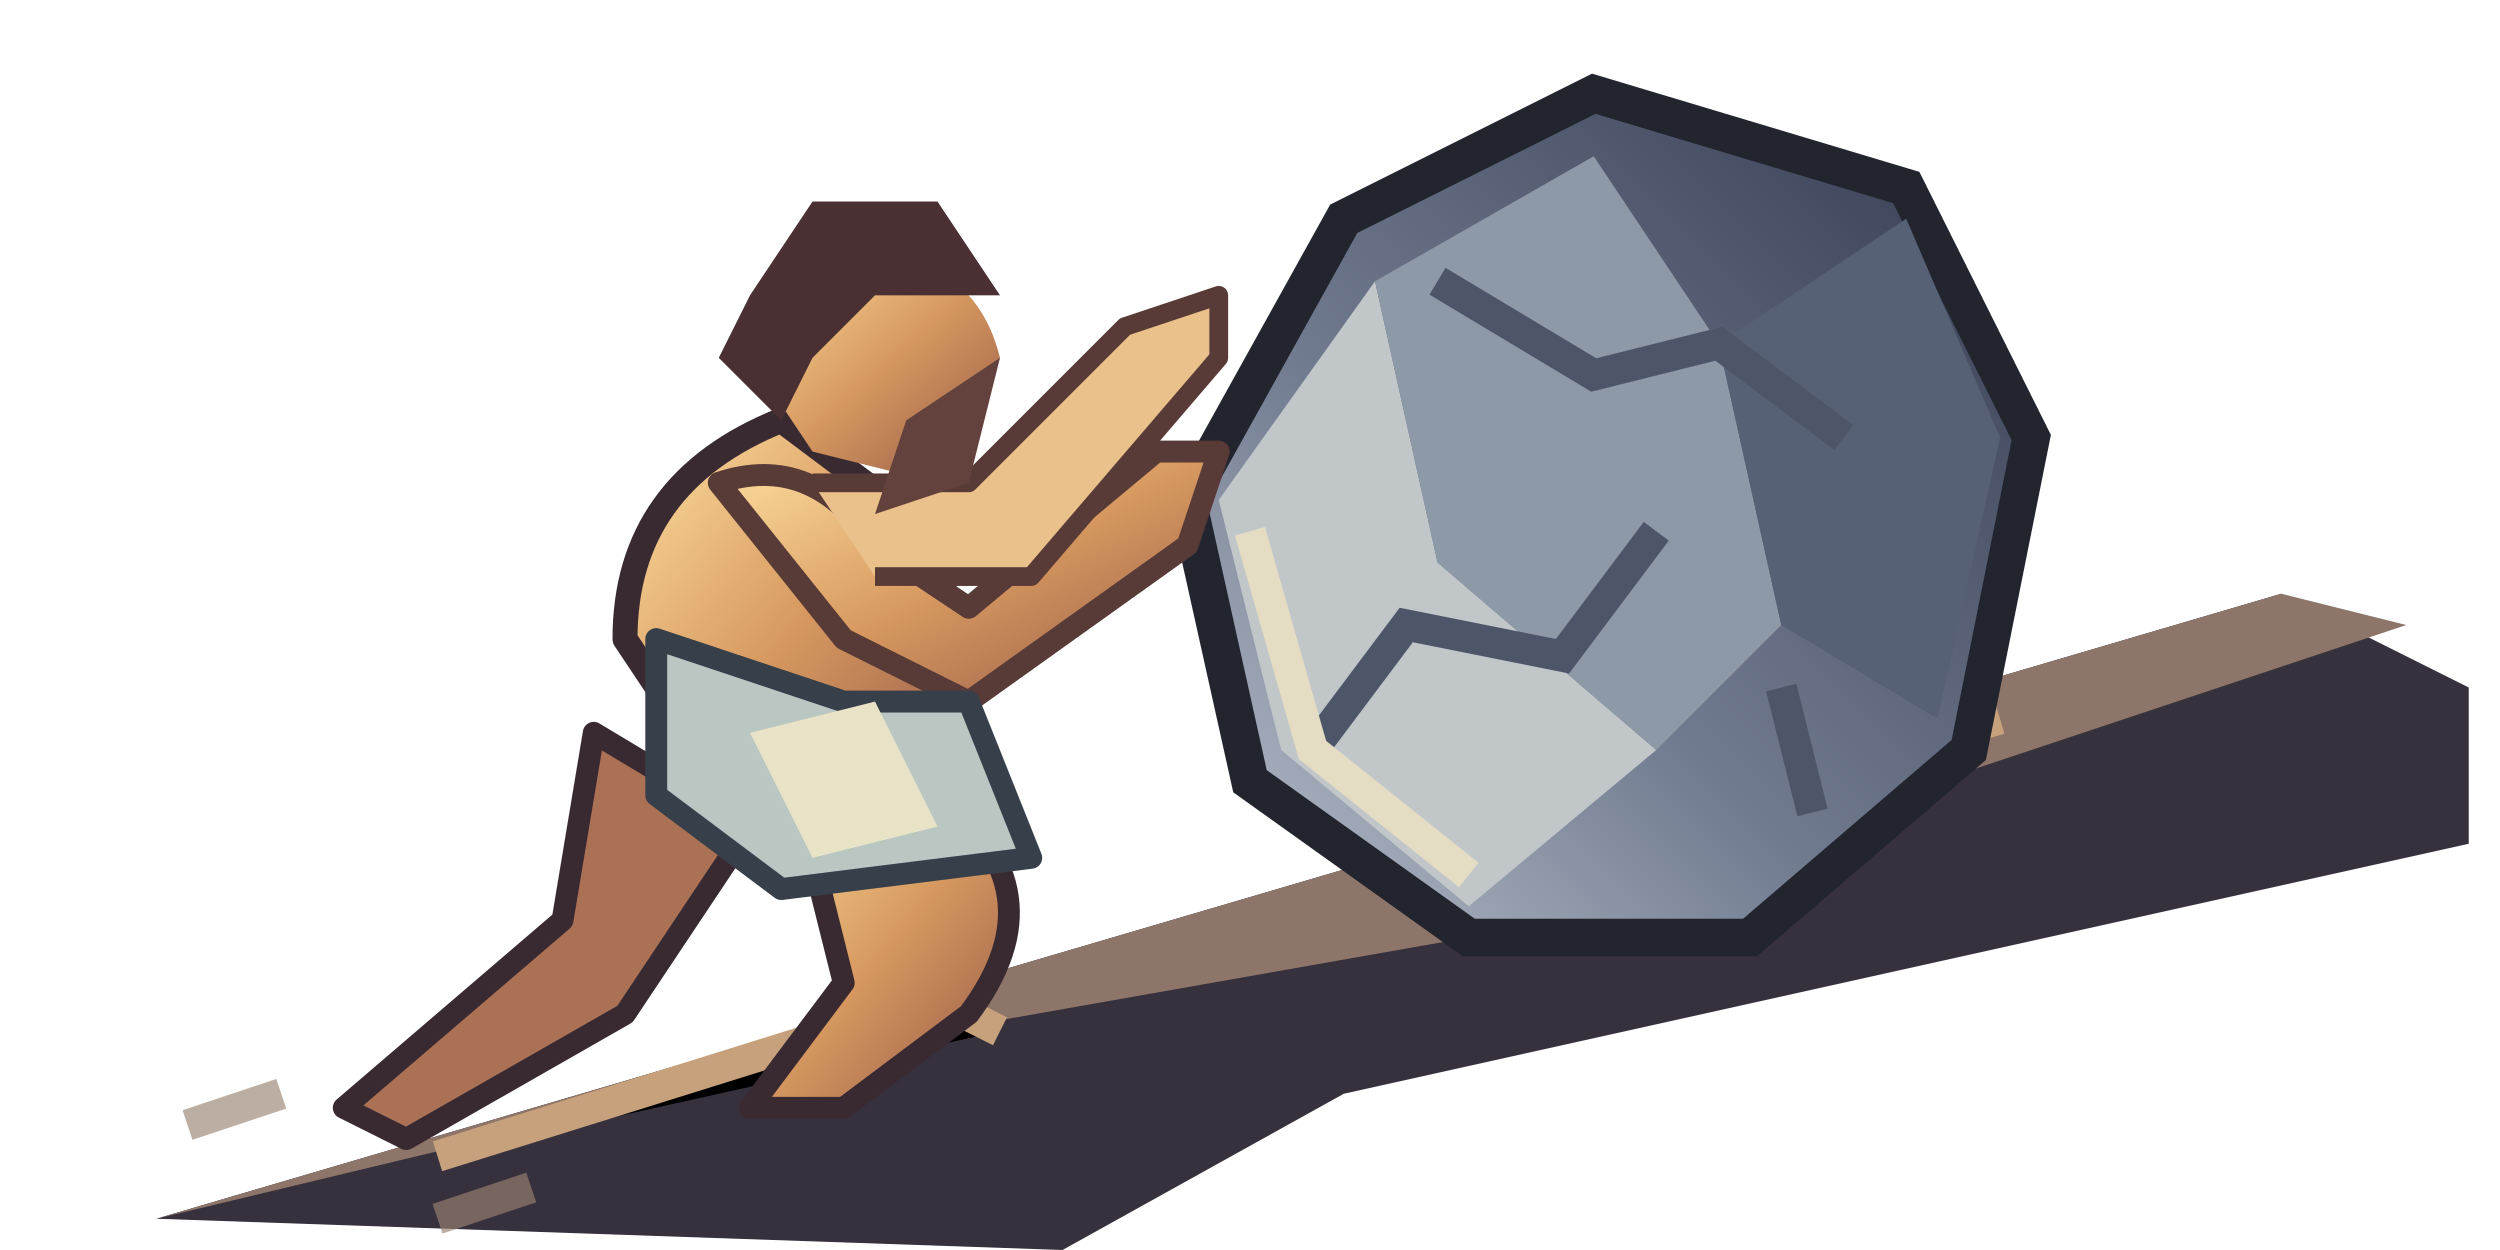
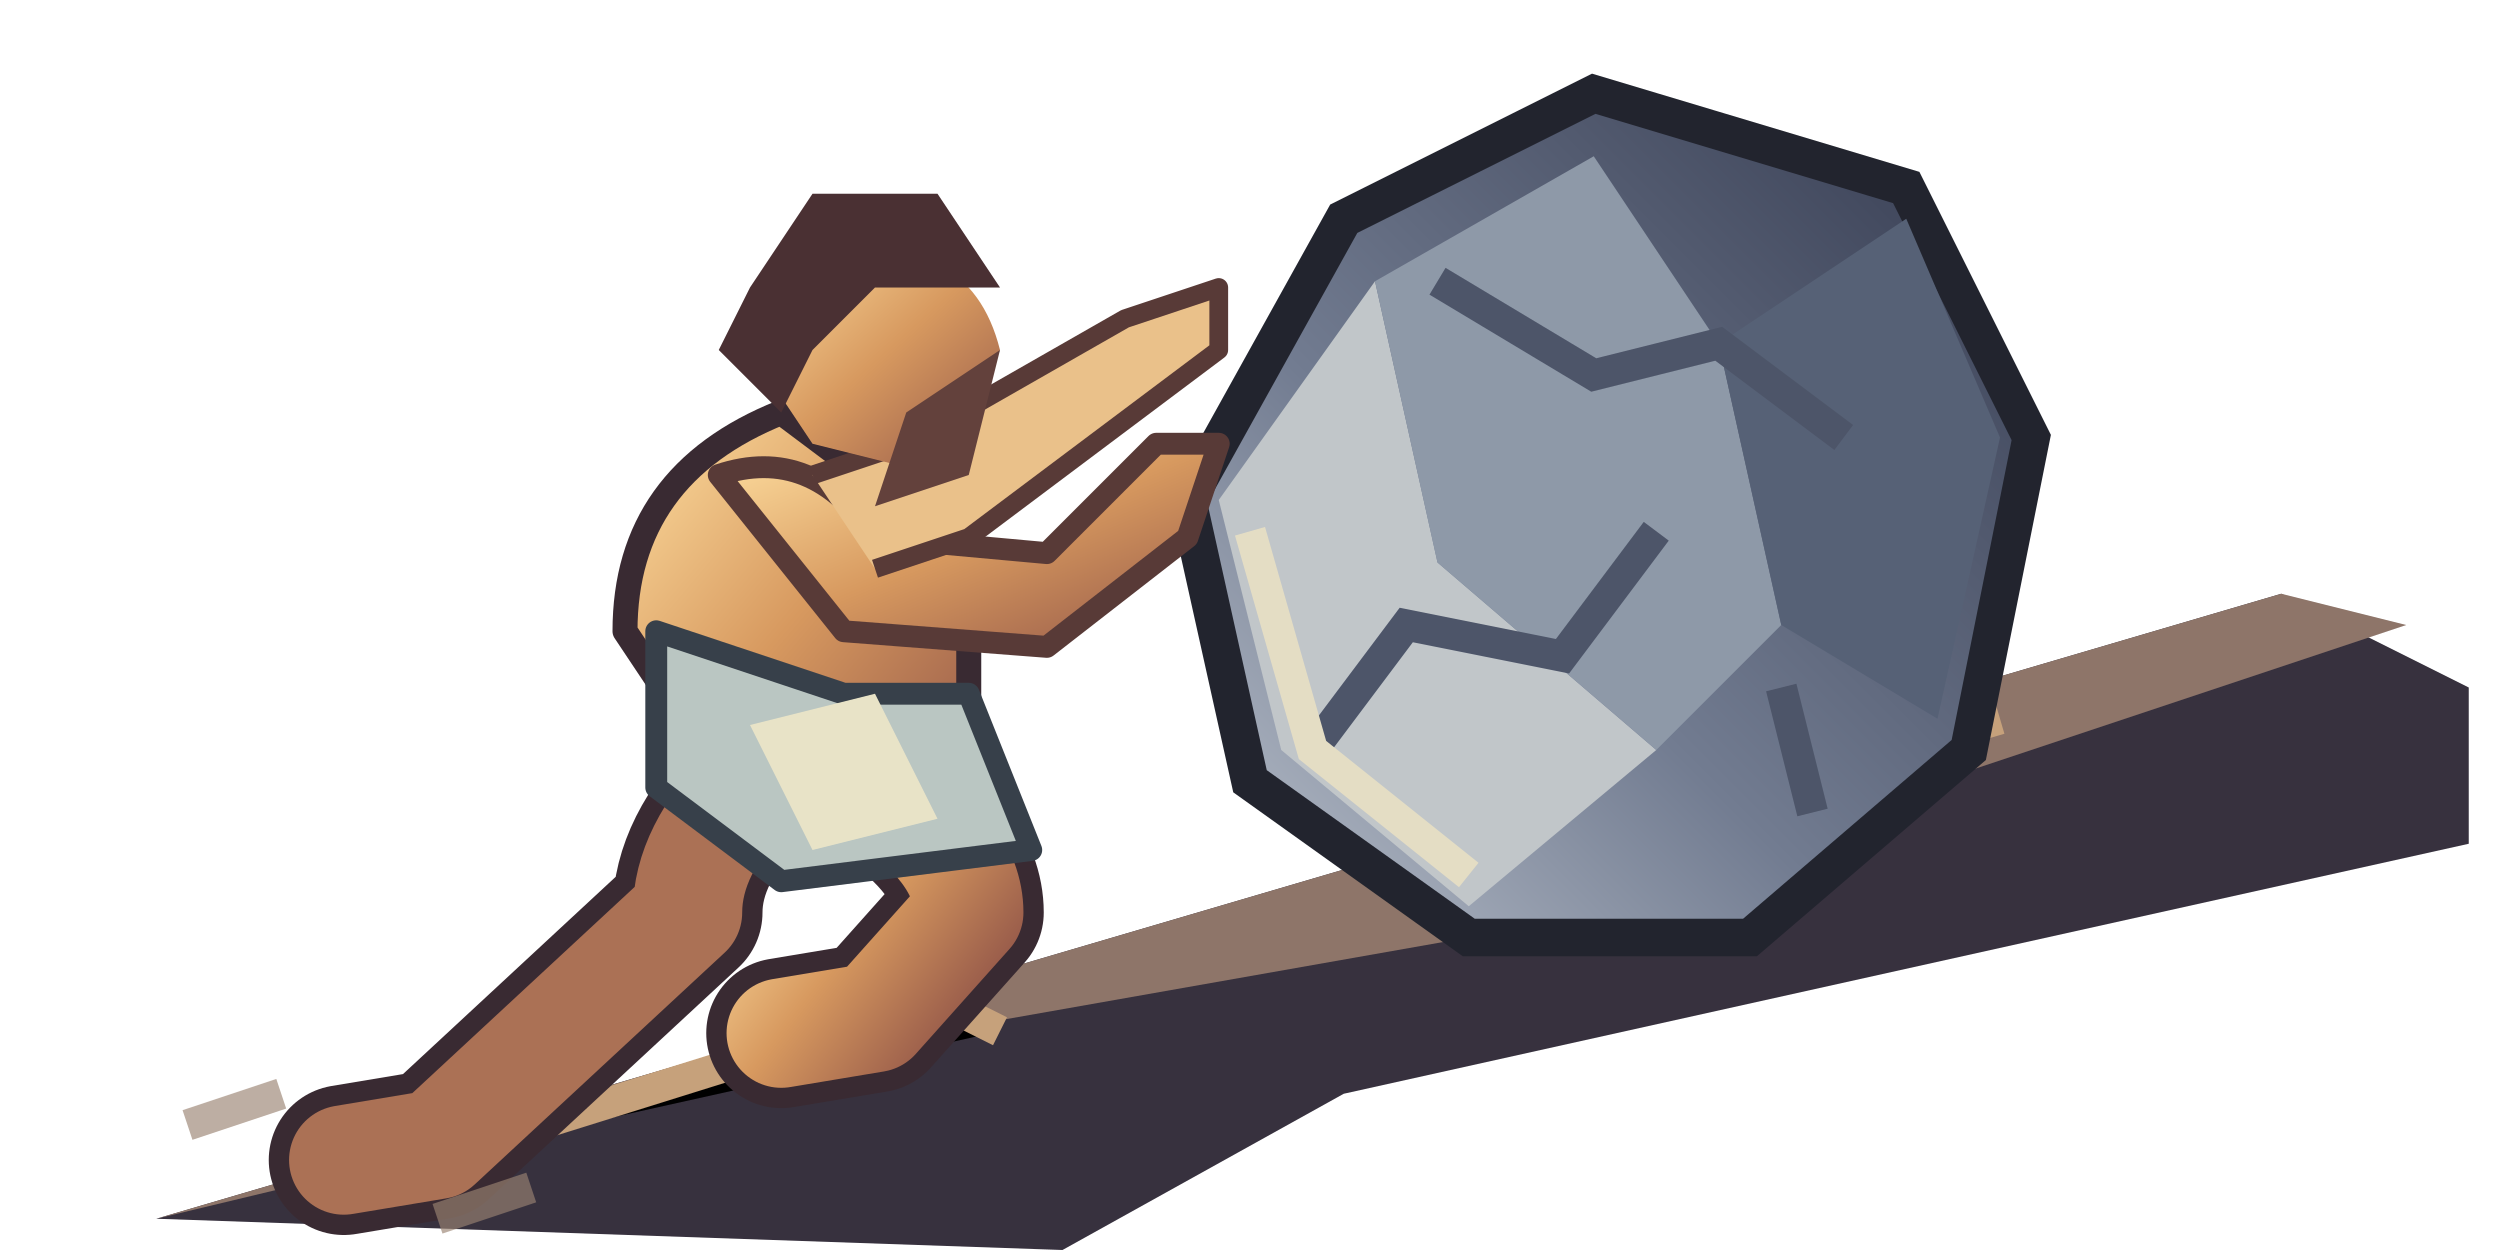
<svg xmlns="http://www.w3.org/2000/svg" width="80" height="40" viewBox="0 0 80 40">
  <defs>
    <linearGradient id="fire" x1="0%" y1="100%" x2="20%" y2="0%">
      <stop stop-color="#ffe595" />
      <stop offset=".42" stop-color="#ffb638" />
      <stop offset=".75" stop-color="#ff6026" />
      <stop offset="1" stop-color="#ca2926" />
    </linearGradient>
    <linearGradient id="stone" x2="100%" y2="100%">
      <stop stop-color="#bdc4ce" />
      <stop offset=".4" stop-color="#727c91" />
      <stop offset="1" stop-color="#33394e" />
    </linearGradient>
    <linearGradient id="skin" x2="100%" y2="100%">
      <stop stop-color="#ffe0a1" />
      <stop offset=".5" stop-color="#d7995f" />
      <stop offset="1" stop-color="#925548" />
    </linearGradient>
    <radialGradient id="glow">
      <stop stop-color="#ff8c27" stop-opacity=".24" />
      <stop offset="1" stop-color="#ff5a1d" stop-opacity="0" />
    </radialGradient>
  </defs>
  <path d="M5 39 L73 19 L79 22 L79 27 L43 35 L34 40Z" fill="#37313e" />
  <path d="M5 39 L73 19 L77 20 L47 30 L30 33Z" fill="#8e7569" />
  <path d="M14 37 L30 32 L32 33 M47 28 L64 23" stroke="#c6a17b" stroke-width="1" />
  <g transform="translate(52 17) rotate(270.0)">
    <path d="M-13 -5 L-8 -12 L1 -14 L10 -9 L14 -1 L11 9 L3 13 L-7 11 L-13 4Z" fill="url(#stone)" stroke="#22242e" stroke-width="1.2" />
    <path d="M-12 -5 L-7 -11 L1 -13 L8 -8 L-1 -6 L-7 1Z" fill="#c1c6c9" />
    <path d="M-7 1 L-1 -6 L8 -8 L12 -1 L6 3 L-3 5Z" fill="#8e99a8" />
    <path d="M-3 5 L6 3 L10 9 L3 12 L-6 10Z" fill="#566176" />
    <path d="M-7 -10 L-3 -7 L-4 -2 L0 1 M8 -6 L5 -1 L6 3 L3 7 M-9 6 L-5 5" stroke="#4d5569" stroke-width="1" fill="none" />
    <path d="M-11 -5 L-7 -10 L0 -12" stroke="#e4ddc4" stroke-width="1" fill="none" />
  </g>
-   <g transform="translate(0 -0.55)" stroke-linejoin="round">
-     <path d="M24 27 L20 33.0 L13 37 L11 36 L18 30 L19 24Z" fill="#ab7155" stroke="#392a32" stroke-width=".7" />
-     <path d="M30 26 Q34 29 31 33 L27 36 L24 36 L27 32 L26 28Z" fill="url(#skin)" stroke="#392a32" stroke-width=".7" />
+   <g transform="translate(0 -0.8)" stroke-linejoin="round">
+     <path d="M24 26 Q22.0 28.0 22.0 30.0 L14.0 37.42 l-3 .5" stroke="#392a32" stroke-width="4.8" fill="none" stroke-linecap="round" />
+     <path d="M24 26 Q22.0 28.0 22.0 30.0 L14.0 37.42 l-3 .5" stroke="#ab7155" stroke-width="3.5" fill="none" stroke-linecap="round" />
+     <path d="M28 26 Q31.0 28.0 31.0 30.0 L28.0 33.36 l-3 .5" stroke="#392a32" stroke-width="4.8" fill="none" stroke-linecap="round" />
+     <path d="M28 26 Q31.0 28.0 31.0 30.0 L28.0 33.36 l-3 .5" stroke="url(#skin)" stroke-width="3.5" fill="none" stroke-linecap="round" />
    <path d="M25 14 Q20 16 20 21 L24 27 L31 26 L31 21 L29 17Z" fill="url(#skin)" stroke="#392a32" stroke-width=".8" />
-     <path d="M23 16 Q26 15 28 18 L31 20 L37 15 L39 15 L38 18 L31 23 L27 21Z" fill="url(#skin)" stroke="#583a37" stroke-width=".7" />
-     <path d="M26 16 L31 16 L36 11 L39 10 L39 12 L33 19 L28 19" fill="#eac18a" stroke="#583a37" stroke-width=".6" />
+     <path d="M23 16 Q26 15 28 18 L33.5 18.5 L37 15 L39 15 L38 18 L33.5 21.5 L27 21Z" fill="url(#skin)" stroke="#583a37" stroke-width=".7" />
+     <path d="M26 16 L29.0 15.0 L36 11 L39 10 L39 12 L31.0 18.0 L28 19" fill="#eac18a" stroke="#583a37" stroke-width=".6" />
    <path d="M21 21 L27 23 L31 23 L33 28 L25 29 L21 26Z" fill="#bac6c2" stroke="#37404a" stroke-width=".7" />
    <path d="M24 24 L26 28 L30 27 L28 23Z" fill="#e8e3c7" />
    <path d="M26 9 Q31 8 32 12 L30 16 L26 15 L24 12Z" fill="url(#skin)" />
    <path d="M24 10 L26 7 L30 7 L32 10 L28 10 L26 12 L25 14 L23 12Z" fill="#4a3033" />
    <path d="M29 14 L32 12 L31 16 L28 17Z" fill="#63413c" />
  </g>
  <path d="M9.0 35 l-3 1 M17.0 38 l-3 1" stroke="#9a8372" stroke-width="1" opacity=".65" />
</svg>
